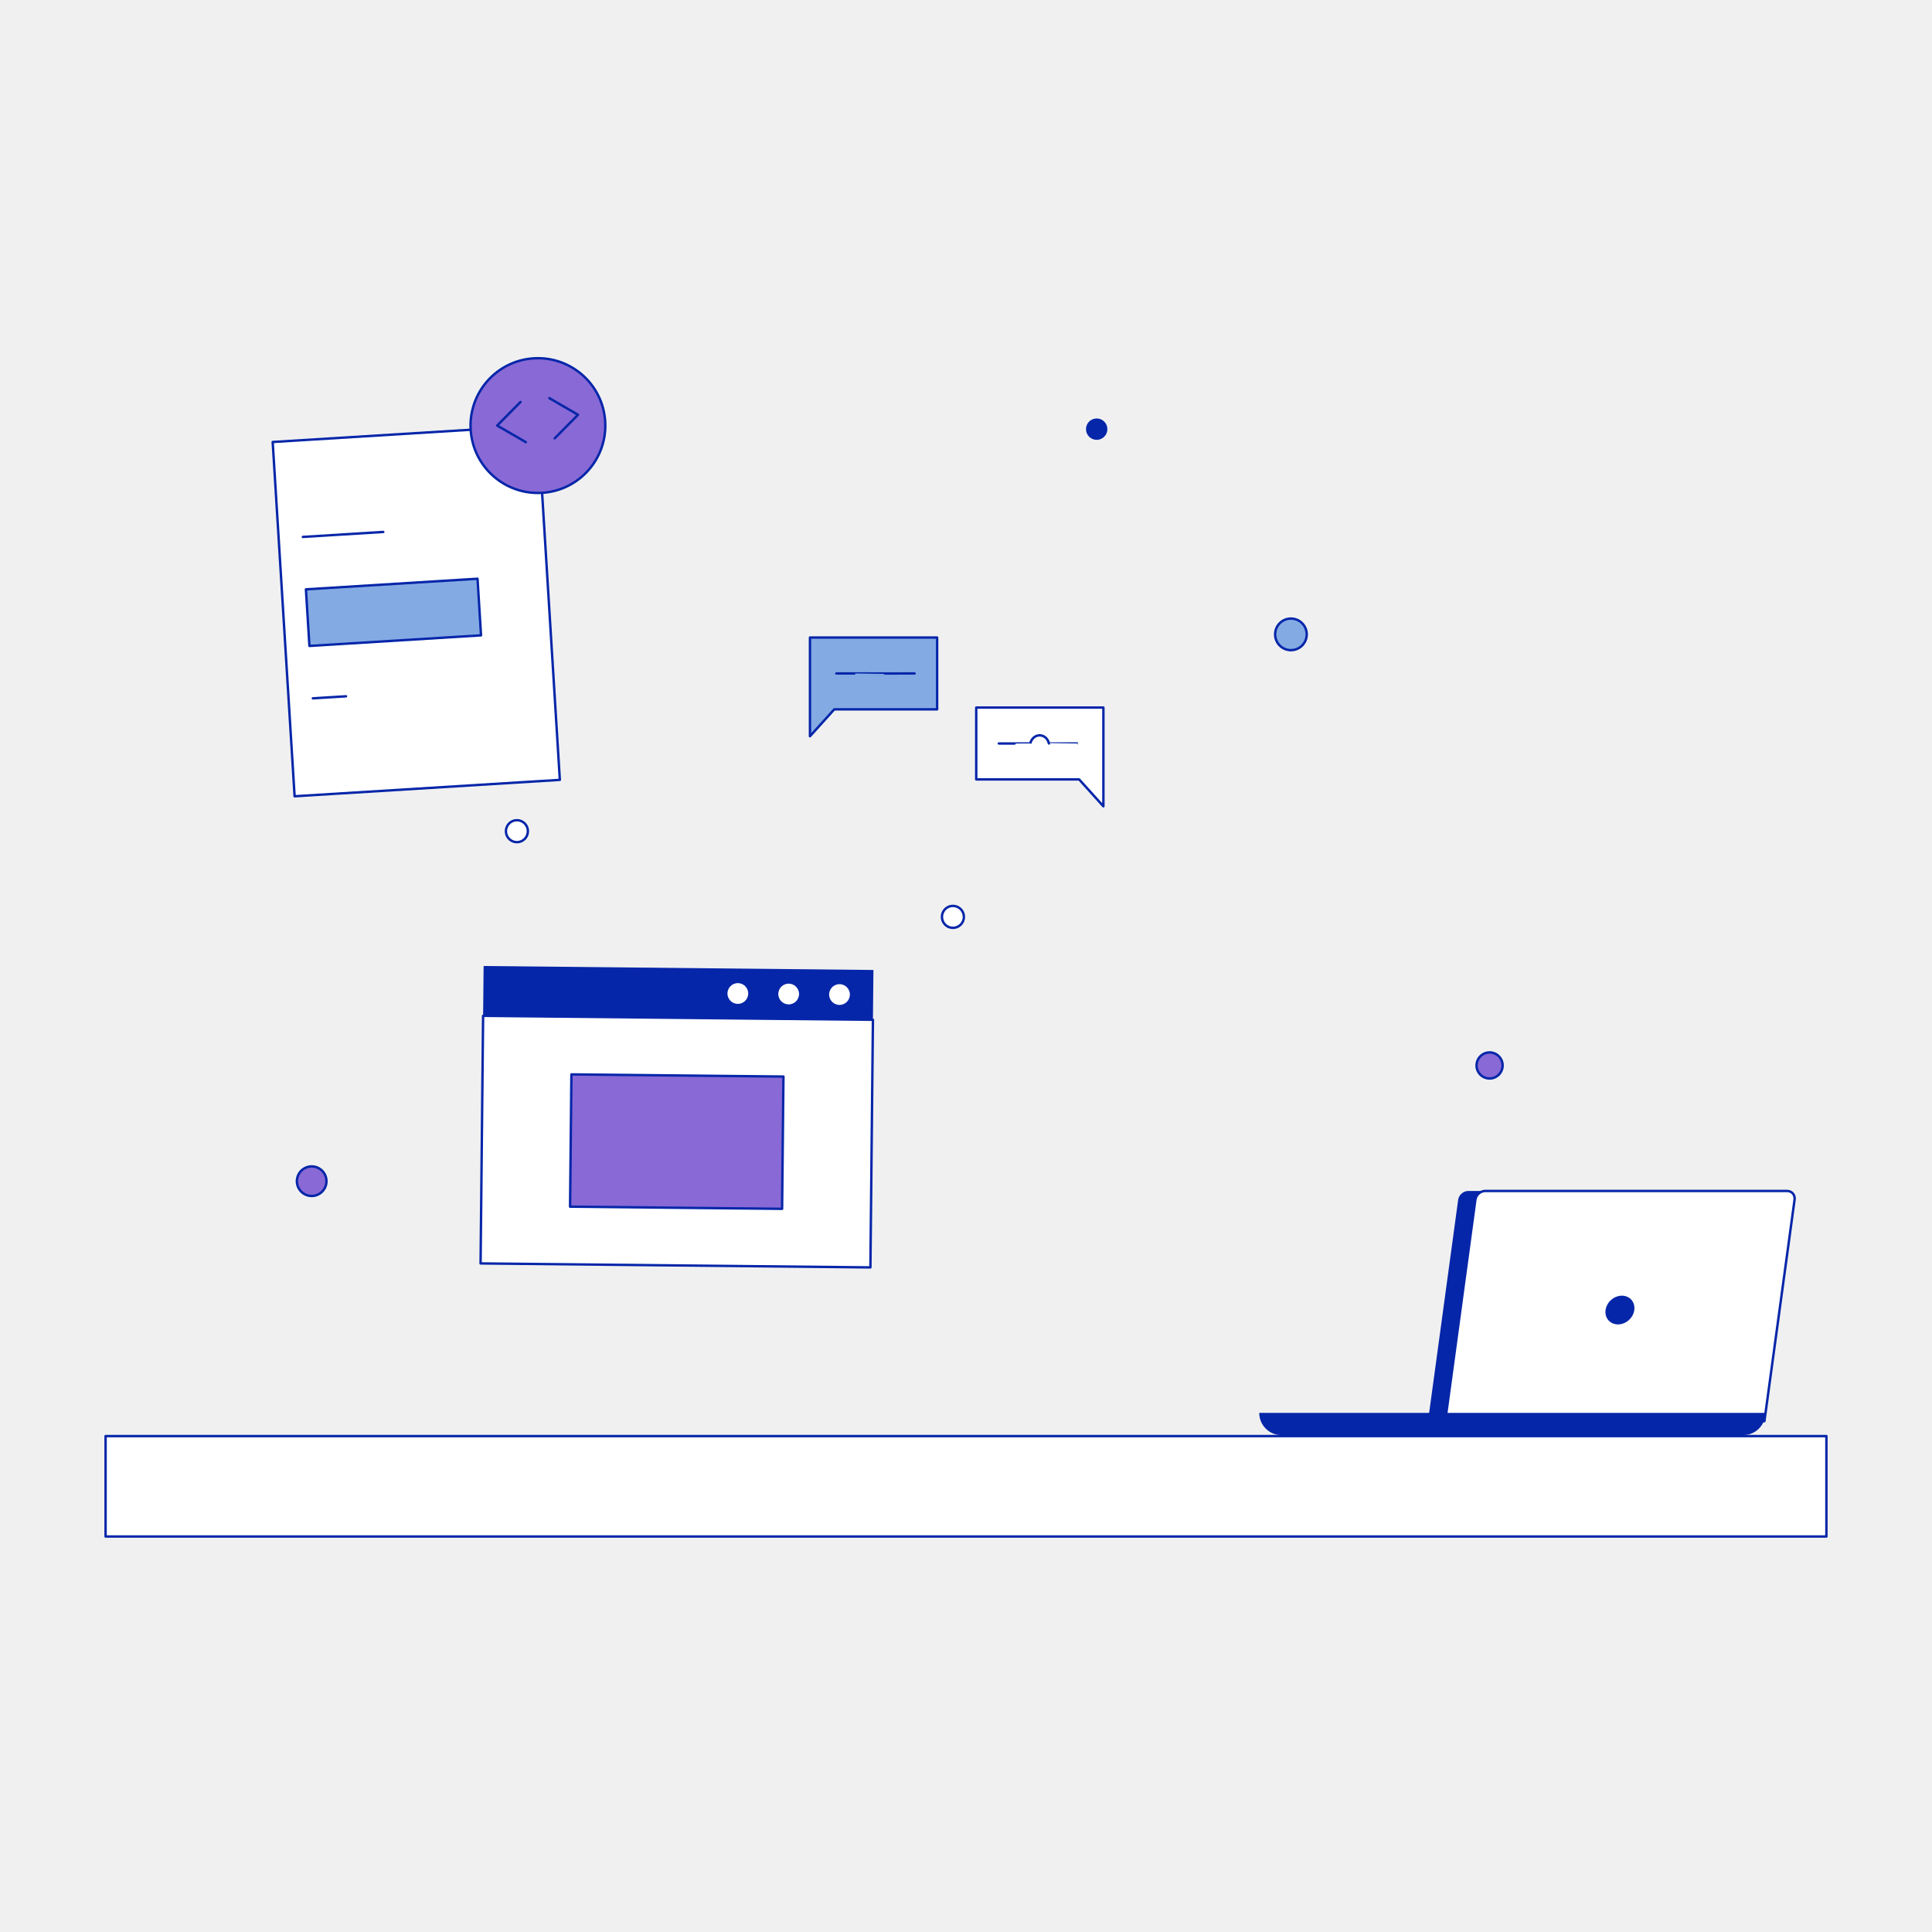
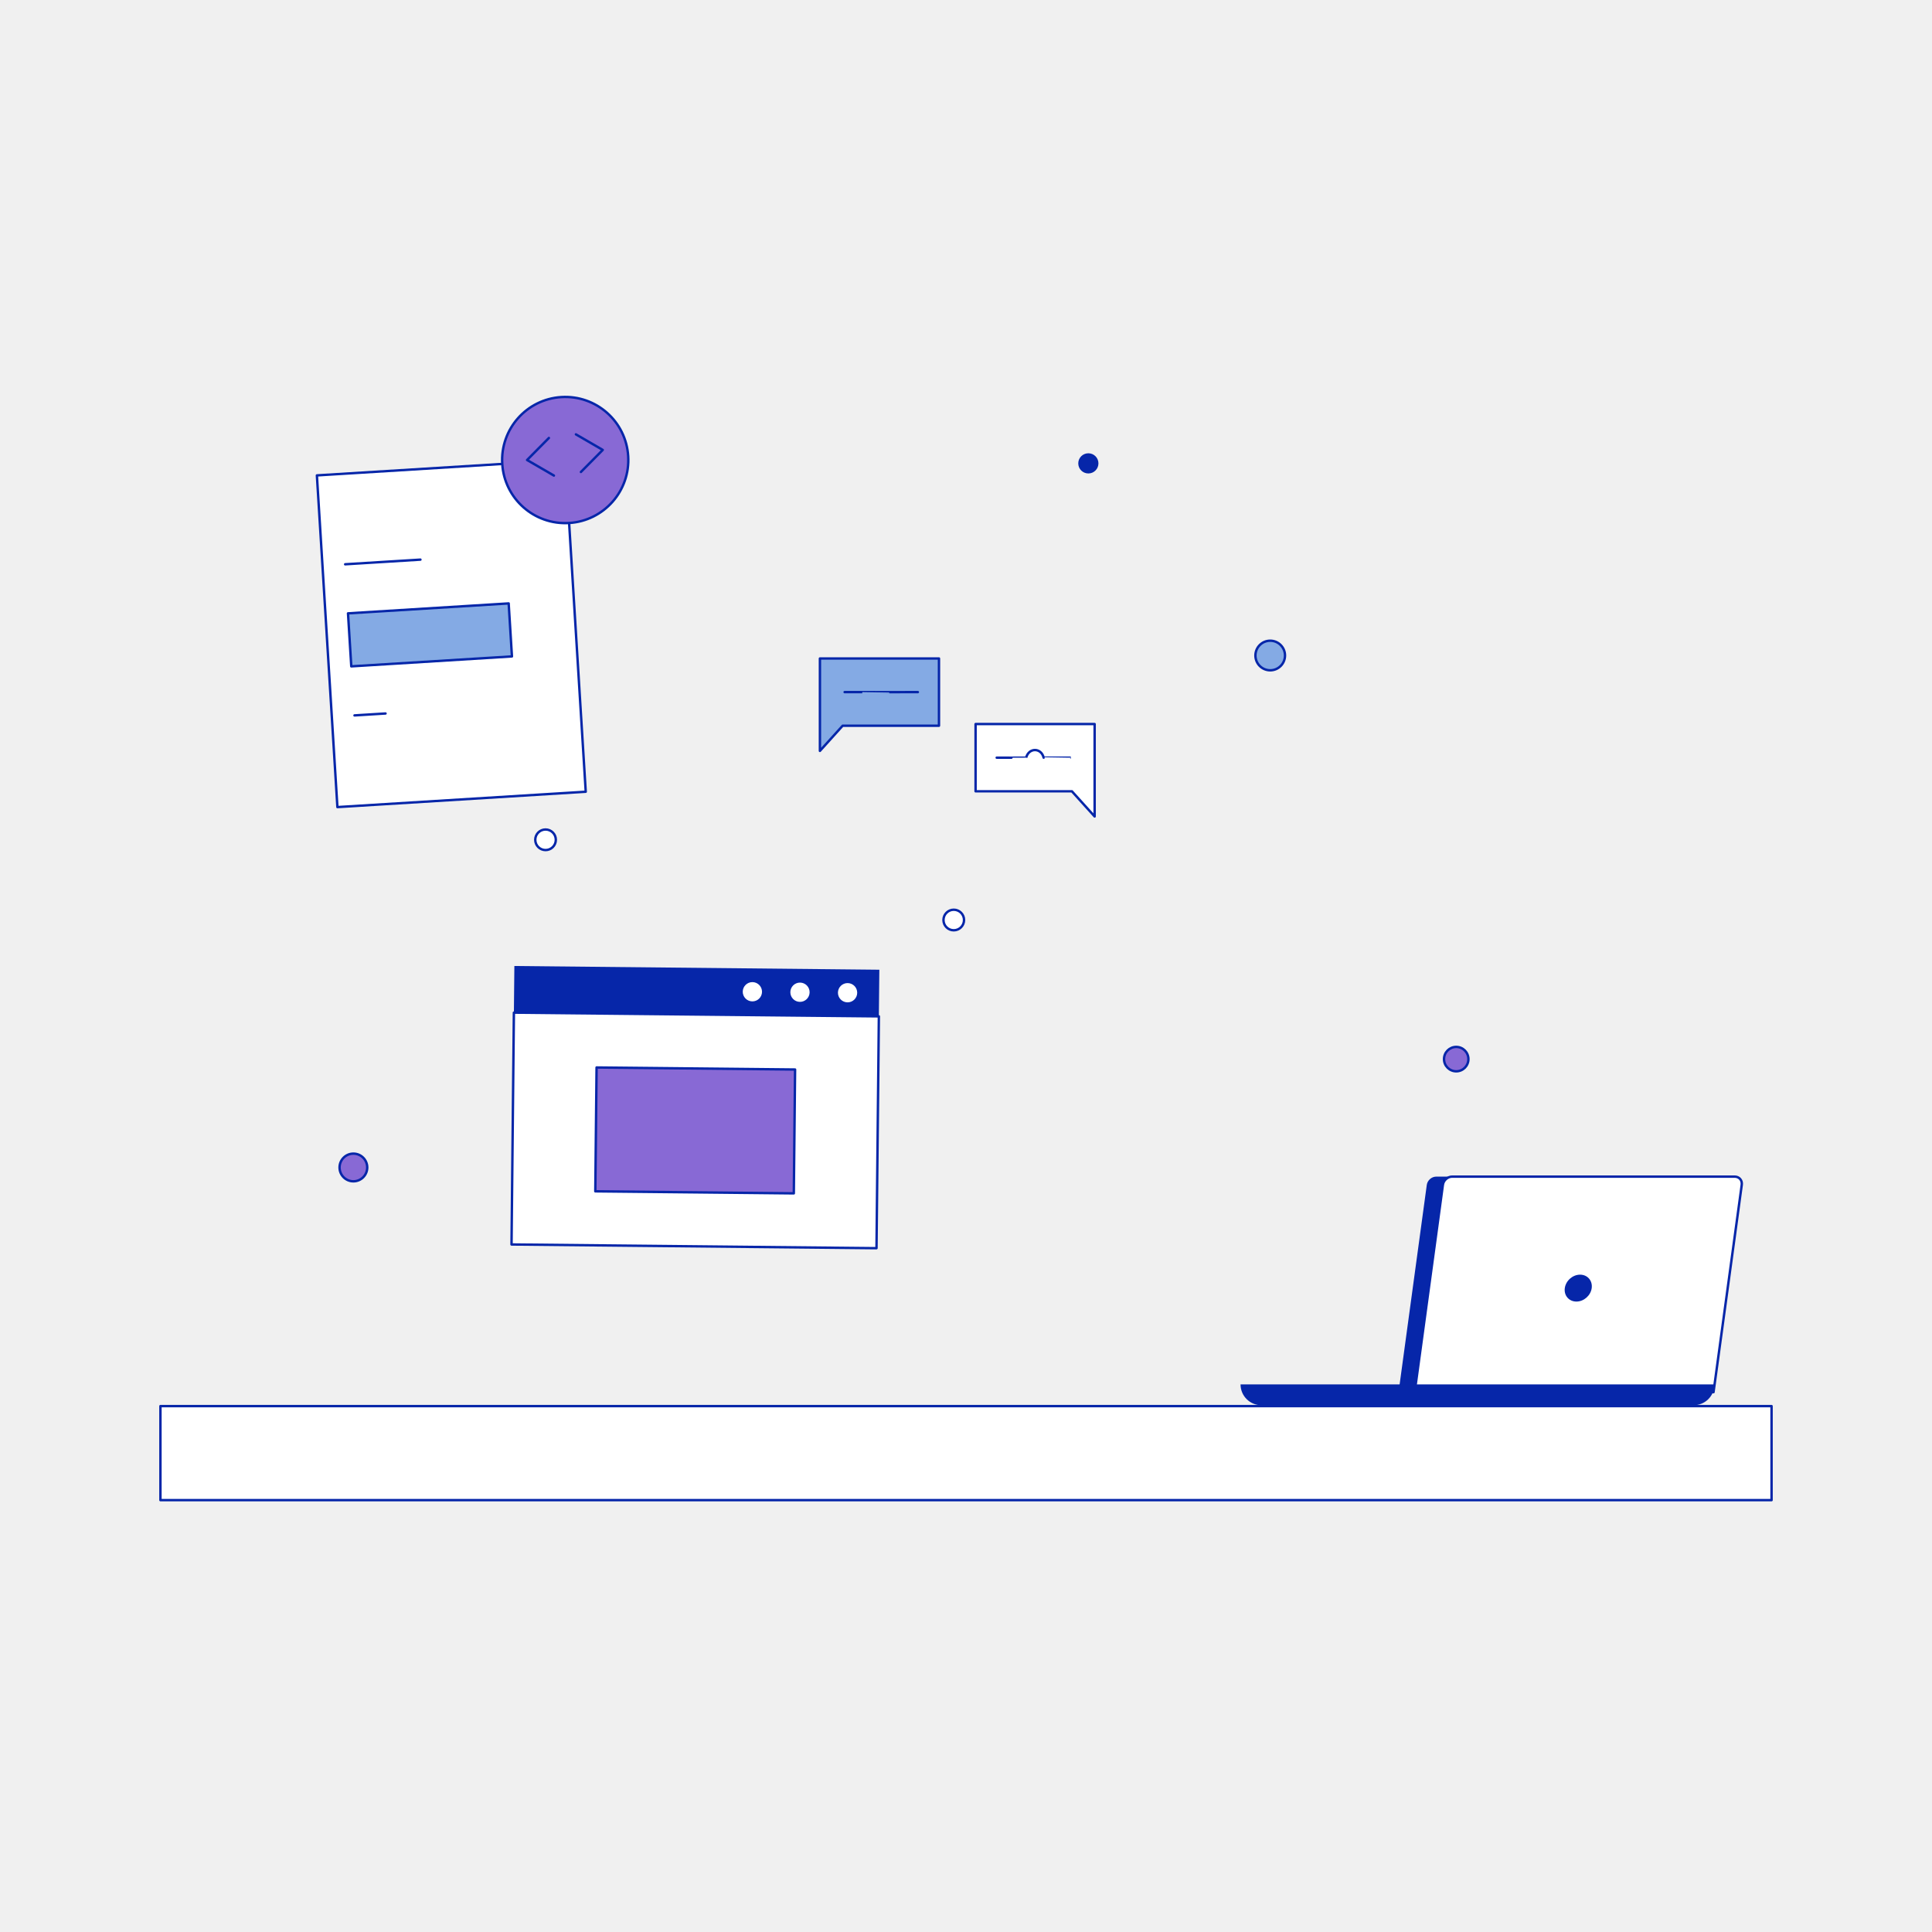
<svg xmlns="http://www.w3.org/2000/svg" width="1600" height="1600" viewBox="0 0 1600 1600" fill="none">
-   <g clip-path="url(#clip0_24_17233)">
-     <mask id="mask0_24_17233" style="mask-type:luminance" maskUnits="userSpaceOnUse" x="0" y="0" width="1600" height="1600">
+   <g clip-path="url(#clip0_2_8946)">
+     <mask id="mask0_2_8946" style="mask-type:luminance" maskUnits="userSpaceOnUse" x="0" y="0" width="1600" height="1600">
      <path d="M1600 0H0V1600H1600V0Z" fill="white" />
    </mask>
-     <g mask="url(#mask0_24_17233)">
-       <mask id="mask1_24_17233" style="mask-type:luminance" maskUnits="userSpaceOnUse" x="0" y="0" width="1600" height="1600">
-         <path d="M0 0H1600V1600H0V0Z" fill="white" />
+     <g mask="url(#mask0_2_8946)">
+       <mask id="mask1_2_8946" style="mask-type:luminance" maskUnits="userSpaceOnUse" x="51" y="51" width="1498" height="1498">
+         <path d="M1549 51H51V1549H1549V51Z" fill="white" />
      </mask>
-       <g mask="url(#mask1_24_17233)">
-         <path d="M1244.41 882.361C1244.41 888.323 1239.58 893.157 1233.62 893.157C1227.66 893.157 1222.82 888.323 1222.82 882.361C1222.82 876.399 1227.66 871.565 1233.62 871.565C1239.58 871.565 1244.41 876.399 1244.41 882.361Z" fill="#8869D5" />
-         <path d="M1244.41 882.361C1244.41 888.323 1239.58 893.157 1233.62 893.157C1227.66 893.157 1222.82 888.323 1222.82 882.361C1222.82 876.399 1227.66 871.565 1233.62 871.565C1239.58 871.565 1244.41 876.399 1244.41 882.361Z" stroke="#0626A9" stroke-width="2" stroke-linecap="round" stroke-linejoin="round" />
-         <path d="M270.371 978.213C270.371 984.977 264.888 990.46 258.124 990.46C251.36 990.46 245.877 984.977 245.877 978.213C245.877 971.449 251.36 965.966 258.124 965.966C264.888 965.966 270.371 971.449 270.371 978.213Z" fill="#8869D5" />
-         <path d="M270.371 978.213C270.371 984.977 264.888 990.46 258.124 990.46C251.36 990.46 245.877 984.977 245.877 978.213C245.877 971.449 251.36 965.966 258.124 965.966C264.888 965.966 270.371 971.449 270.371 978.213Z" stroke="#0626A9" stroke-width="2" stroke-linecap="round" stroke-linejoin="round" />
-         <path d="M798.272 759.316C798.272 764.342 794.197 768.417 789.171 768.417C784.145 768.417 780.07 764.342 780.07 759.316C780.07 754.29 784.145 750.215 789.171 750.215C794.197 750.215 798.272 754.29 798.272 759.316Z" fill="white" />
-         <path d="M798.272 759.316C798.272 764.342 794.197 768.417 789.171 768.417C784.145 768.417 780.07 764.342 780.07 759.316C780.07 754.29 784.145 750.215 789.171 750.215C794.197 750.215 798.272 754.29 798.272 759.316Z" stroke="#0626A9" stroke-width="2" stroke-linecap="round" stroke-linejoin="round" />
-         <path d="M437.189 688.357C437.189 693.383 433.114 697.458 428.088 697.458C423.062 697.458 418.987 693.383 418.987 688.357C418.987 683.331 423.062 679.256 428.088 679.256C433.114 679.256 437.189 683.331 437.189 688.357Z" fill="white" />
-         <path d="M437.189 688.357C437.189 693.383 433.114 697.458 428.088 697.458C423.062 697.458 418.987 693.383 418.987 688.357C418.987 683.331 423.062 679.256 428.088 679.256C433.114 679.256 437.189 683.331 437.189 688.357Z" stroke="#0626A9" stroke-width="2" stroke-linecap="round" stroke-linejoin="round" />
-         <path d="M1082.18 525.354C1082.18 532.585 1076.32 538.446 1069.09 538.446C1061.86 538.446 1056 532.585 1056 525.354C1056 518.123 1061.86 512.262 1069.09 512.262C1076.32 512.262 1082.18 518.123 1082.18 525.354Z" fill="#84AAE4" />
-         <path d="M1082.18 525.354C1082.18 532.585 1076.32 538.446 1069.09 538.446C1061.86 538.446 1056 532.585 1056 525.354C1056 518.123 1061.86 512.262 1069.09 512.262C1076.32 512.262 1082.18 518.123 1082.18 525.354Z" stroke="#0626A9" stroke-width="2" stroke-linecap="round" stroke-linejoin="round" />
-         <path d="M916.079 355.399C916.079 359.737 912.562 363.254 908.224 363.254C903.886 363.254 900.369 359.737 900.369 355.399C900.369 351.061 903.886 347.544 908.224 347.544C912.562 347.544 916.079 351.061 916.079 355.399Z" fill="#0626A9" />
-         <path d="M916.079 355.399C916.079 359.737 912.562 363.254 908.224 363.254C903.886 363.254 900.369 359.737 900.369 355.399C900.369 351.061 903.886 347.544 908.224 347.544C912.562 347.544 916.079 351.061 916.079 355.399Z" stroke="#0626A9" stroke-width="2" stroke-linecap="round" stroke-linejoin="round" />
+       <g mask="url(#mask1_2_8946)">
+         <mask id="mask2_2_8946" style="mask-type:luminance" maskUnits="userSpaceOnUse" x="51" y="51" width="1498" height="1498">
+           <path d="M51 51H1549V1549H51V51Z" fill="white" />
+         </mask>
+         <g mask="url(#mask2_2_8946)">
+           <path d="M1216.08 877.11C1216.08 882.692 1211.56 887.218 1205.98 887.218C1200.4 887.218 1195.87 882.692 1195.87 877.11C1195.87 871.529 1200.4 867.003 1205.98 867.003C1211.56 867.003 1216.08 871.529 1216.08 877.11Z" fill="#8869D5" />
+           <path d="M1216.08 877.11C1216.08 882.692 1211.56 887.218 1205.98 887.218C1200.4 887.218 1195.87 882.692 1195.87 877.11C1195.87 871.529 1200.4 867.003 1205.98 867.003C1211.56 867.003 1216.08 871.529 1216.08 877.11Z" stroke="#0626A9" stroke-width="2" stroke-linecap="round" stroke-linejoin="round" />
+           <path d="M304.135 966.852C304.135 973.185 299.001 978.318 292.669 978.318C286.336 978.318 281.202 973.185 281.202 966.852C281.202 960.519 286.336 955.386 292.669 955.386C299.001 955.386 304.135 960.519 304.135 966.852Z" fill="#8869D5" />
+           <path d="M304.135 966.852C304.135 973.185 299.001 978.318 292.669 978.318C286.336 978.318 281.202 973.185 281.202 966.852C281.202 960.519 286.336 955.386 292.669 955.386C299.001 955.386 304.135 960.519 304.135 966.852Z" stroke="#0626A9" stroke-width="2" stroke-linecap="round" stroke-linejoin="round" />
+           <path d="M798.382 761.91C798.382 766.615 794.567 770.431 789.861 770.431C785.156 770.431 781.341 766.615 781.341 761.91C781.341 757.204 785.156 753.389 789.861 753.389C794.567 753.389 798.382 757.204 798.382 761.91Z" fill="white" />
+           <path d="M798.382 761.91C798.382 766.615 794.567 770.431 789.861 770.431C785.156 770.431 781.341 766.615 781.341 761.91C781.341 757.204 785.156 753.389 789.861 753.389C794.567 753.389 798.382 757.204 798.382 761.91Z" stroke="#0626A9" stroke-width="2" stroke-linecap="round" stroke-linejoin="round" />
+           <path d="M460.318 695.474C460.318 700.18 456.503 703.995 451.797 703.995C447.092 703.995 443.277 700.18 443.277 695.474C443.277 690.769 447.092 686.953 451.797 686.953C456.503 686.953 460.318 690.769 460.318 695.474Z" fill="white" />
+           <path d="M460.318 695.474C460.318 700.18 456.503 703.995 451.797 703.995C447.092 703.995 443.277 700.18 443.277 695.474C443.277 690.769 447.092 686.953 451.797 686.953C456.503 686.953 460.318 690.769 460.318 695.474Z" stroke="#0626A9" stroke-width="2" stroke-linecap="round" stroke-linejoin="round" />
+           <path d="M1064.19 542.863C1064.19 549.633 1058.7 555.12 1051.94 555.12C1045.17 555.12 1039.68 549.633 1039.68 542.863C1039.68 536.093 1045.17 530.605 1051.94 530.605C1058.7 530.605 1064.19 536.093 1064.19 542.863Z" fill="#84AAE4" />
+           <path d="M1064.19 542.863C1064.19 549.633 1058.7 555.12 1051.94 555.12C1045.17 555.12 1039.68 549.633 1039.68 542.863C1039.68 536.093 1045.17 530.605 1051.94 530.605C1058.7 530.605 1064.19 536.093 1064.19 542.863Z" stroke="#0626A9" stroke-width="2" stroke-linecap="round" stroke-linejoin="round" />
+           <path d="M908.679 383.742C908.679 387.804 905.386 391.097 901.325 391.097C897.263 391.097 893.97 387.804 893.97 383.742C893.97 379.681 897.263 376.388 901.325 376.388C905.386 376.388 908.679 379.681 908.679 383.742Z" fill="#0626A9" />
+           <path d="M908.679 383.742C908.679 387.804 905.386 391.097 901.325 391.097C897.263 391.097 893.97 387.804 893.97 383.742C893.97 379.681 897.263 376.388 901.325 376.388C905.386 376.388 908.679 379.681 908.679 383.742Z" stroke="#0626A9" stroke-width="2" stroke-linecap="round" stroke-linejoin="round" />
+         </g>
+         <mask id="mask3_2_8946" style="mask-type:luminance" maskUnits="userSpaceOnUse" x="51" y="114" width="1498" height="1499">
+           <path d="M51 114.665H1549V1612.66H51V114.665Z" fill="white" />
+         </mask>
+         <g mask="url(#mask3_2_8946)">
+           <path d="M485.081 655.682L279.424 668.401L262.435 393.702L468.092 380.983L485.081 655.682Z" fill="white" />
+           <path d="M485.081 655.682L279.424 668.401L262.435 393.702L468.092 380.983L485.081 655.682Z" stroke="#0626A9" stroke-width="2" stroke-linecap="round" stroke-linejoin="round" />
+           <path d="M293.58 592.468C293.58 592.468 304.178 591.813 319.288 590.878" stroke="#0626A9" stroke-width="2" stroke-linecap="round" stroke-linejoin="round" />
+           <path d="M423.975 543.619L290.915 551.849L288.201 507.95L421.26 499.72L423.975 543.619Z" fill="#84AAE4" />
+           <path d="M423.975 543.619L290.915 551.849L288.201 507.95L421.26 499.72L423.975 543.619Z" stroke="#0626A9" stroke-width="2" stroke-linecap="round" stroke-linejoin="round" />
+           <path d="M285.839 467.313L348.186 463.457" stroke="#0626A9" stroke-width="2" stroke-linecap="round" stroke-linejoin="round" />
+           <path d="M520.242 377.758C522.023 406.559 500.119 431.351 471.318 433.131C442.517 434.913 417.725 413.009 415.944 384.208C414.163 355.407 436.067 330.615 464.867 328.834C493.668 327.052 518.46 348.956 520.242 377.758Z" fill="#8869D5" />
+           <path d="M520.242 377.758C522.023 406.559 500.119 431.351 471.318 433.131C442.517 434.913 417.725 413.009 415.944 384.208C414.163 355.407 436.067 330.615 464.867 328.834C493.668 327.052 518.46 348.956 520.242 377.758Z" stroke="#0626A9" stroke-width="2" stroke-linecap="round" stroke-linejoin="round" />
+           <path d="M458.727 393.848L436.496 380.958L454.576 362.697" stroke="#0626A9" stroke-width="2" stroke-linecap="round" stroke-linejoin="round" />
+           <path d="M481.09 390.869L499.171 372.608L476.939 359.718" stroke="#0626A9" stroke-width="2" stroke-linecap="round" stroke-linejoin="round" />
+         </g>
+         <path d="M777.62 545.321V601.015H697.848L679.022 621.863V545.321H777.62Z" fill="#84AAE4" />
+         <path d="M777.62 545.321V601.015H697.848L679.022 621.863V545.321H777.62Z" stroke="#0626A9" stroke-width="2" stroke-linecap="round" stroke-linejoin="round" />
+         <path d="M760.132 573.168C760.132 573.168 714.099 573.252 714.099 573.168C709.418 573.193 704.327 573.193 699.587 573.168C699.587 573.134 699.478 573.168 699.478 573.168" stroke="#0626A9" stroke-width="2" stroke-linecap="round" stroke-linejoin="round" />
+         <path d="M807.932 599.624V655.318H887.704L906.53 676.166V599.624H807.932Z" fill="white" />
+         <path d="M807.932 599.624V655.318H887.704L906.53 676.166V599.624H807.932Z" stroke="#0626A9" stroke-width="2" stroke-linecap="round" stroke-linejoin="round" />
+         <path d="M825.421 627.471C825.421 627.471 849.803 627.554 849.803 627.471C852.026 619.011 862.266 619.07 864.315 627.471C864.315 627.437 886.075 627.471 886.075 627.471" stroke="#0626A9" stroke-width="2" stroke-linecap="round" stroke-linejoin="round" />
+         <mask id="mask4_2_8946" style="mask-type:luminance" maskUnits="userSpaceOnUse" x="51" y="51" width="1498" height="1498">
+           <path d="M51 51H1549V1549H51V51Z" fill="white" />
+         </mask>
+         <g mask="url(#mask4_2_8946)">
+           <path d="M423.628 1030.62L725.879 1033.7L727.836 841.708L425.585 838.627L423.628 1030.62Z" fill="white" />
+           <path d="M423.628 1030.62L725.879 1033.7L727.836 841.708L425.585 838.627L423.628 1030.62Z" stroke="#0626A9" stroke-width="2" stroke-linecap="round" stroke-linejoin="round" />
+           <path d="M425.584 838.628L727.835 841.708L728.229 803.081L425.978 800L425.584 838.628Z" fill="#0626A9" />
+           <path d="M710.904 822.22C710.853 827.179 706.793 831.158 701.833 831.108C696.874 831.057 692.895 826.996 692.945 822.037C692.996 817.078 697.057 813.099 702.016 813.15C706.975 813.2 710.954 817.261 710.904 822.22Z" fill="white" />
+           <path d="M710.904 822.22C710.853 827.179 706.793 831.158 701.833 831.108C696.874 831.057 692.895 826.996 692.945 822.037C692.996 817.078 697.057 813.099 702.016 813.15C706.975 813.2 710.954 817.261 710.904 822.22Z" stroke="#0626A9" stroke-width="2" stroke-linecap="round" stroke-linejoin="round" />
+           <path d="M671.488 821.818C671.438 826.778 667.376 830.757 662.417 830.706C657.459 830.656 653.48 826.594 653.53 821.635C653.581 816.676 657.641 812.697 662.601 812.748C667.56 812.798 671.539 816.859 671.488 821.818Z" fill="white" />
+           <path d="M671.488 821.818C671.438 826.778 667.376 830.757 662.417 830.706C657.459 830.656 653.48 826.594 653.53 821.635C653.581 816.676 657.641 812.697 662.601 812.748C667.56 812.798 671.539 816.859 671.488 821.818Z" stroke="#0626A9" stroke-width="2" stroke-linecap="round" stroke-linejoin="round" />
+           <path d="M632.071 821.417C632.021 826.376 627.959 830.355 623.001 830.304C618.042 830.254 614.063 826.193 614.113 821.233C614.164 816.275 618.224 812.296 623.184 812.346C628.143 812.397 632.122 816.457 632.071 821.417Z" fill="white" />
+           <path d="M632.071 821.417C632.021 826.376 627.959 830.355 623.001 830.304C618.042 830.254 614.063 826.193 614.113 821.233C614.164 816.275 618.224 812.296 623.184 812.346C628.143 812.397 632.122 816.457 632.071 821.417Z" stroke="#0626A9" stroke-width="2" stroke-linecap="round" stroke-linejoin="round" />
+           <path d="M657.41 988.289L493.007 986.61L494.053 884.043L658.456 885.719L657.41 988.289Z" fill="#8869D5" />
+           <path d="M657.41 988.289L493.007 986.61L494.053 884.043L658.456 885.719L657.41 988.289Z" stroke="#0626A9" stroke-width="2" stroke-linecap="round" stroke-linejoin="round" />
+         </g>
+         <path d="M1157.81 1156.02H1409.56L1433.35 981.302C1433.87 977.505 1431.21 974.428 1427.41 974.428H1189.41C1185.6 974.428 1182.11 977.505 1181.6 981.302L1157.81 1156.02Z" fill="#0626A9" />
+         <path d="M1171.57 1152.94H1419.06L1442.45 981.186C1442.95 977.454 1440.34 974.428 1436.6 974.428H1202.63C1198.9 974.428 1195.46 977.454 1194.95 981.186L1171.57 1152.94Z" fill="white" />
+         <path d="M1171.57 1152.94H1419.06L1442.45 981.186C1442.95 977.454 1440.34 974.428 1436.6 974.428H1202.63C1198.9 974.428 1195.46 977.454 1194.95 981.186L1171.57 1152.94Z" stroke="#0626A9" stroke-width="2" stroke-linecap="round" stroke-linejoin="round" />
+         <path d="M1295.9 1066.77C1295.06 1072.92 1299.37 1077.9 1305.52 1077.9C1311.67 1077.9 1317.33 1072.92 1318.18 1066.77C1319.01 1060.61 1314.7 1055.62 1308.55 1055.62C1302.4 1055.62 1296.74 1060.61 1295.9 1066.77Z" fill="#0626A9" />
+         <path d="M1044.6 1163.74H1402.6C1412.12 1163.74 1419.83 1156.03 1419.83 1146.51H1027.37C1027.37 1156.03 1035.08 1163.74 1044.6 1163.74Z" fill="#0626A9" />
+         <path d="M1467.13 1242.34H132.867V1164.48H1467.13V1242.34Z" fill="white" />
+         <path d="M1467.13 1242.34H132.867V1164.48H1467.13V1242.34Z" stroke="#0626A9" stroke-width="2" stroke-linecap="round" stroke-linejoin="round" />
      </g>
-       <mask id="mask2_24_17233" style="mask-type:luminance" maskUnits="userSpaceOnUse" x="0" y="68" width="1600" height="1600">
-         <path d="M0 68H1600V1668H0V68Z" fill="white" />
-       </mask>
-       <g mask="url(#mask2_24_17233)">
-         <path d="M463.638 645.855L243.978 659.44L225.832 366.037L445.492 352.452L463.638 645.855Z" fill="white" />
-         <path d="M463.638 645.855L243.978 659.44L225.832 366.037L445.492 352.452L463.638 645.855Z" stroke="#0626A9" stroke-width="2" stroke-linecap="round" stroke-linejoin="round" />
-         <path d="M259.097 578.337C259.097 578.337 270.417 577.637 286.556 576.639" stroke="#0626A9" stroke-width="2" stroke-linecap="round" stroke-linejoin="round" />
-         <path d="M398.371 526.162L256.251 534.952L253.352 488.064L395.471 479.274L398.371 526.162Z" fill="#84AAE4" />
-         <path d="M398.371 526.162L256.251 534.952L253.352 488.064L395.471 479.274L398.371 526.162Z" stroke="#0626A9" stroke-width="2" stroke-linecap="round" stroke-linejoin="round" />
-         <path d="M250.829 444.66L317.422 440.541" stroke="#0626A9" stroke-width="2" stroke-linecap="round" stroke-linejoin="round" />
-         <path d="M501.193 349.007C503.095 379.769 479.7 406.249 448.938 408.151C418.176 410.054 391.696 386.658 389.793 355.896C387.891 325.134 411.286 298.654 442.048 296.752C472.81 294.849 499.29 318.244 501.193 349.007Z" fill="#8869D5" />
-         <path d="M501.193 349.007C503.095 379.769 479.7 406.249 448.938 408.151C418.176 410.054 391.696 386.658 389.793 355.896C387.891 325.134 411.286 298.654 442.048 296.752C472.81 294.849 499.29 318.244 501.193 349.007Z" stroke="#0626A9" stroke-width="2" stroke-linecap="round" stroke-linejoin="round" />
-         <path d="M435.489 366.193L411.745 352.425L431.056 332.921" stroke="#0626A9" stroke-width="2" stroke-linecap="round" stroke-linejoin="round" />
-         <path d="M459.375 363.011L478.687 343.507L454.942 329.739" stroke="#0626A9" stroke-width="2" stroke-linecap="round" stroke-linejoin="round" />
-       </g>
-       <path d="M776.096 527.98V587.466H690.892L670.784 609.734V527.98H776.096Z" fill="#84AAE4" />
-       <path d="M776.096 527.98V587.466H690.892L670.784 609.734V527.98H776.096Z" stroke="#0626A9" stroke-width="2" stroke-linecap="round" stroke-linejoin="round" />
-       <path d="M757.417 557.723C757.417 557.723 708.25 557.812 708.25 557.723C703.25 557.75 697.812 557.75 692.75 557.723C692.75 557.687 692.633 557.723 692.633 557.723" stroke="#0626A9" stroke-width="2" stroke-linecap="round" stroke-linejoin="round" />
-       <path d="M808.472 585.98V645.466H893.676L913.784 667.734V585.98H808.472Z" fill="white" />
-       <path d="M808.472 585.98V645.466H893.676L913.784 667.734V585.98H808.472Z" stroke="#0626A9" stroke-width="2" stroke-linecap="round" stroke-linejoin="round" />
-       <path d="M827.152 615.723C827.152 615.723 853.194 615.812 853.194 615.723C855.569 606.687 866.506 606.75 868.694 615.723C868.694 615.687 891.936 615.723 891.936 615.723" stroke="#0626A9" stroke-width="2" stroke-linecap="round" stroke-linejoin="round" />
-       <mask id="mask3_24_17233" style="mask-type:luminance" maskUnits="userSpaceOnUse" x="0" y="0" width="1600" height="1600">
-         <path d="M0 0H1600V1600H0V0Z" fill="white" />
-       </mask>
-       <g mask="url(#mask3_24_17233)">
-         <path d="M398.001 1046.32L720.832 1049.61L722.922 844.548L400.091 841.257L398.001 1046.32Z" fill="white" />
-         <path d="M398.001 1046.32L720.832 1049.61L722.922 844.548L400.091 841.257L398.001 1046.32Z" stroke="#0626A9" stroke-width="2" stroke-linecap="round" stroke-linejoin="round" />
-         <path d="M400.09 841.258L722.921 844.548L723.342 803.291L400.511 800L400.09 841.258Z" fill="#0626A9" />
-         <path d="M704.837 823.733C704.783 829.03 700.446 833.28 695.149 833.226C689.852 833.172 685.602 828.834 685.656 823.538C685.71 818.241 690.048 813.991 695.344 814.045C700.641 814.099 704.891 818.436 704.837 823.733Z" fill="white" />
-         <path d="M704.837 823.733C704.783 829.03 700.446 833.28 695.149 833.226C689.852 833.172 685.602 828.834 685.656 823.538C685.71 818.241 690.048 813.991 695.344 814.045C700.641 814.099 704.891 818.436 704.837 823.733Z" stroke="#0626A9" stroke-width="2" stroke-linecap="round" stroke-linejoin="round" />
-         <path d="M662.738 823.304C662.684 828.601 658.346 832.851 653.049 832.797C647.753 832.743 643.503 828.405 643.557 823.108C643.611 817.812 647.948 813.562 653.245 813.616C658.542 813.67 662.792 818.007 662.738 823.304Z" fill="white" />
-         <path d="M662.738 823.304C662.684 828.601 658.346 832.851 653.049 832.797C647.753 832.743 643.503 828.405 643.557 823.108C643.611 817.812 647.948 813.562 653.245 813.616C658.542 813.67 662.792 818.007 662.738 823.304Z" stroke="#0626A9" stroke-width="2" stroke-linecap="round" stroke-linejoin="round" />
-         <path d="M620.637 822.875C620.583 828.172 616.245 832.422 610.949 832.368C605.652 832.314 601.402 827.976 601.456 822.679C601.51 817.383 605.847 813.133 611.144 813.187C616.441 813.241 620.691 817.578 620.637 822.875Z" fill="white" />
-         <path d="M620.637 822.875C620.583 828.172 616.245 832.422 610.949 832.368C605.652 832.314 601.402 827.976 601.456 822.679C601.51 817.383 605.847 813.133 611.144 813.187C616.441 813.241 620.691 817.578 620.637 822.875Z" stroke="#0626A9" stroke-width="2" stroke-linecap="round" stroke-linejoin="round" />
-         <path d="M647.701 1001.11L472.104 999.316L473.221 889.766L648.818 891.556L647.701 1001.11Z" fill="#8869D5" />
-         <path d="M647.701 1001.11L472.104 999.316L473.221 889.766L648.818 891.556L647.701 1001.11Z" stroke="#0626A9" stroke-width="2" stroke-linecap="round" stroke-linejoin="round" />
-       </g>
-       <path d="M1182.17 1180.26H1451.07L1476.48 993.647C1477.03 989.592 1474.19 986.305 1470.13 986.305H1215.92C1211.86 986.305 1208.13 989.592 1207.58 993.647L1182.17 1180.26Z" fill="#0626A9" />
-       <path d="M1196.87 1176.97H1461.21L1486.19 993.523C1486.73 989.537 1483.94 986.305 1479.95 986.305H1230.04C1226.06 986.305 1222.39 989.537 1221.84 993.523L1196.87 1176.97Z" fill="white" />
-       <path d="M1196.87 1176.97H1461.21L1486.19 993.523C1486.73 989.537 1483.94 986.305 1479.95 986.305H1230.04C1226.06 986.305 1222.39 989.537 1221.84 993.523L1196.87 1176.97Z" stroke="#0626A9" stroke-width="2" stroke-linecap="round" stroke-linejoin="round" />
-       <path d="M1329.67 1084.93C1328.77 1091.5 1333.37 1096.82 1339.94 1096.82C1346.51 1096.82 1352.56 1091.5 1353.46 1084.93C1354.35 1078.36 1349.75 1073.03 1343.18 1073.03C1336.61 1073.03 1330.56 1078.36 1329.67 1084.93Z" fill="#0626A9" />
-       <path d="M1061.26 1188.51H1443.63C1453.8 1188.51 1462.04 1180.27 1462.04 1170.1H1042.85C1042.85 1180.27 1051.09 1188.51 1061.26 1188.51Z" fill="#0626A9" />
-       <path d="M1512.56 1272.46H87.441V1189.3H1512.56V1272.46Z" fill="white" />
-       <path d="M1512.56 1272.46H87.441V1189.3H1512.56V1272.46Z" stroke="#0626A9" stroke-width="2" stroke-linecap="round" stroke-linejoin="round" />
    </g>
  </g>
  <defs>
-     <clipPath id="clip0_24_17233">
+     <clipPath id="clip0_2_8946">
      <rect width="1600" height="1600" fill="white" />
    </clipPath>
  </defs>
</svg>
